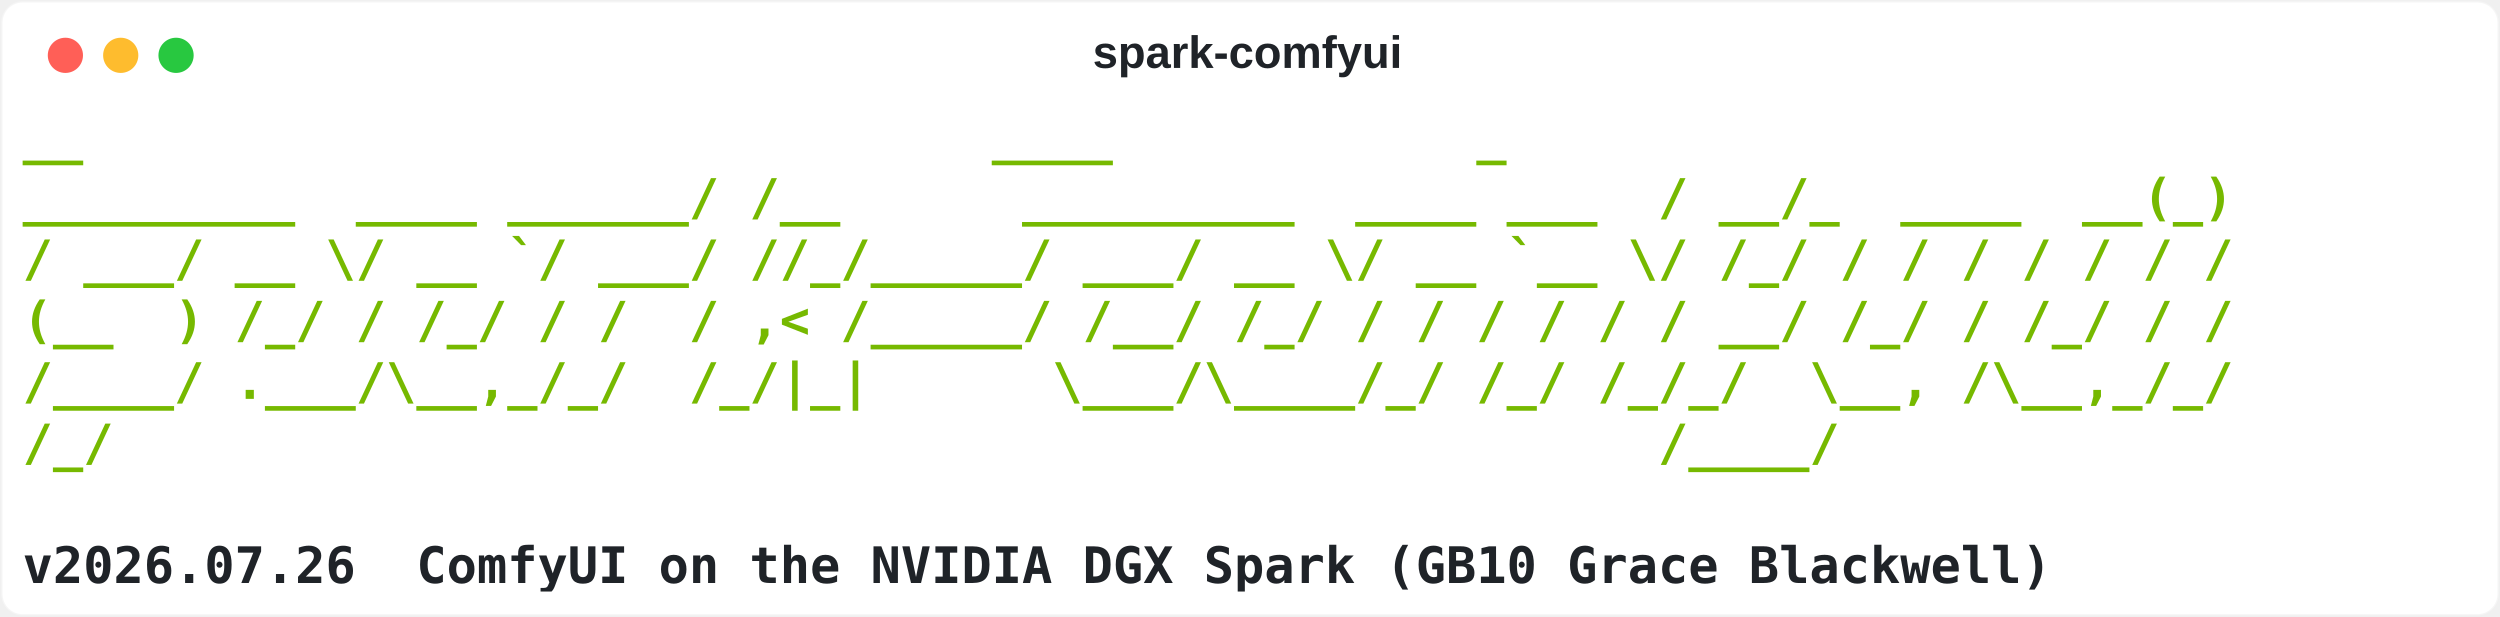
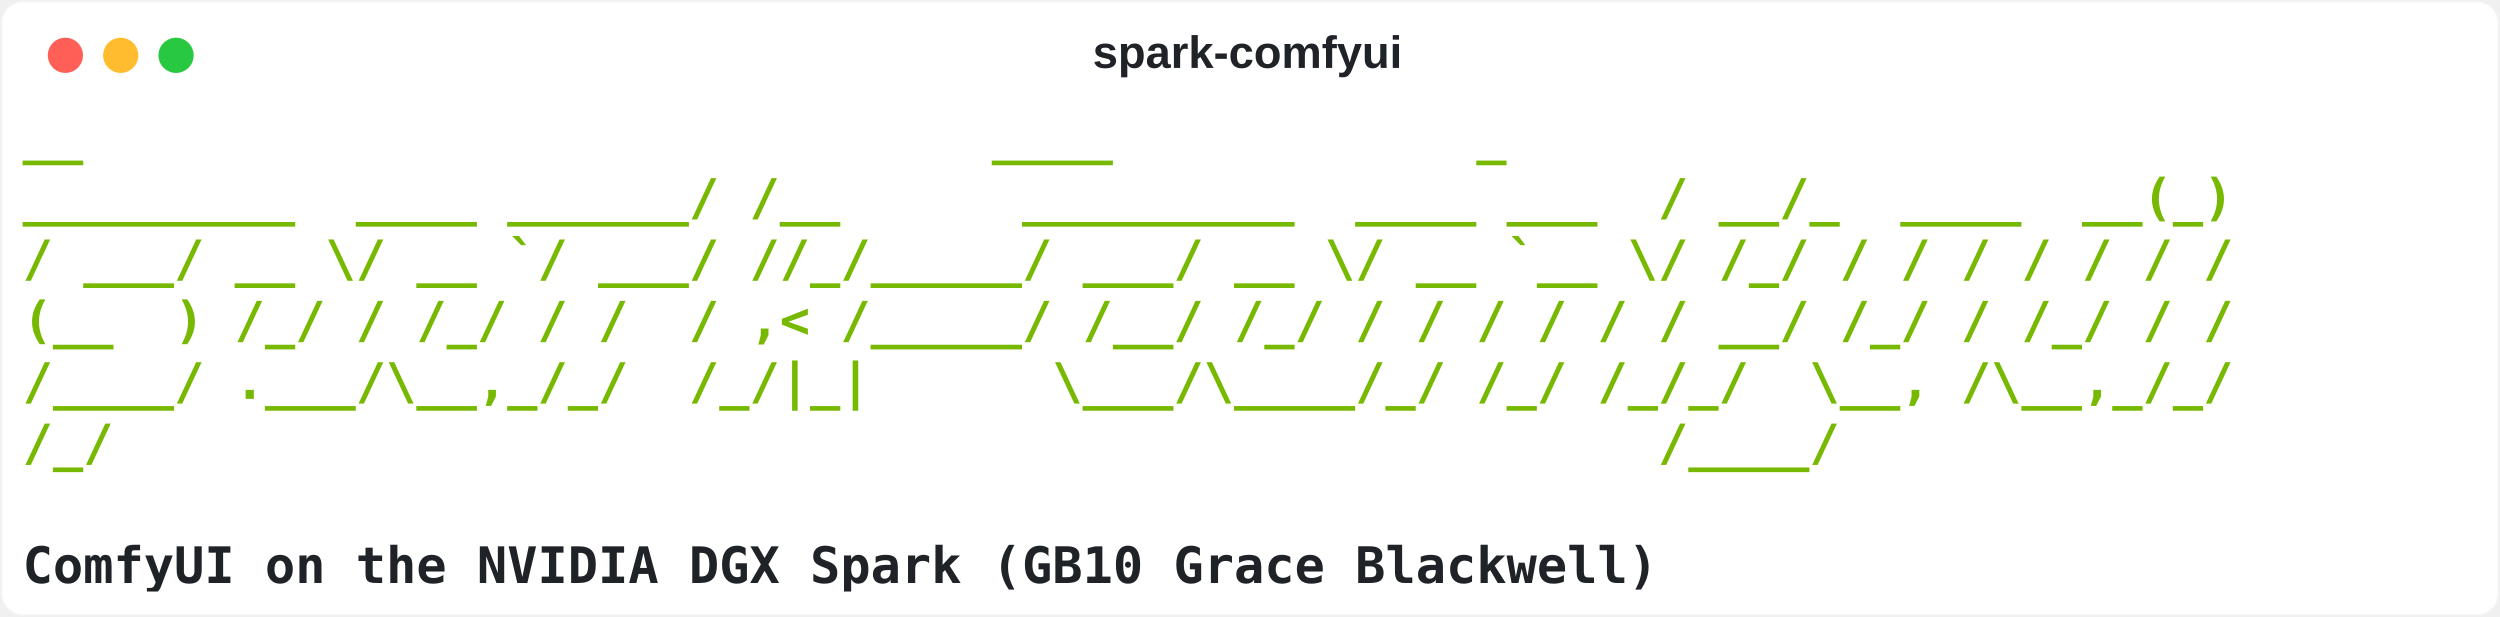
<svg xmlns="http://www.w3.org/2000/svg" class="rich-terminal" viewBox="0 0 994 245.2">
  <style>

    @font-face {
        font-family: "Fira Code";
        src: local("FiraCode-Regular"),
                url("https://cdnjs.cloudflare.com/ajax/libs/firacode/6.2.0/woff2/FiraCode-Regular.woff2") format("woff2"),
                url("https://cdnjs.cloudflare.com/ajax/libs/firacode/6.2.0/woff/FiraCode-Regular.woff") format("woff");
        font-style: normal;
        font-weight: 400;
    }
    @font-face {
        font-family: "Fira Code";
        src: local("FiraCode-Bold"),
                url("https://cdnjs.cloudflare.com/ajax/libs/firacode/6.2.0/woff2/FiraCode-Bold.woff2") format("woff2"),
                url("https://cdnjs.cloudflare.com/ajax/libs/firacode/6.2.0/woff/FiraCode-Bold.woff") format("woff");
        font-style: bold;
        font-weight: 700;
    }

    .terminal-390351236-matrix {
        font-family: Fira Code, monospace;
        font-size: 20px;
        line-height: 24.4px;
        font-variant-east-asian: full-width;
    }

    .terminal-390351236-title {
        font-size: 18px;
        font-weight: bold;
        font-family: arial;
    }

    .terminal-390351236-r1 { fill: #76b900;font-weight: bold }
.terminal-390351236-r2 { fill: #1f2328 }
.terminal-390351236-r3 { fill: #1f2328;font-weight: bold }
    </style>
  <defs>
    <clipPath id="terminal-390351236-clip-terminal">
      <rect x="0" y="0" width="975.0" height="194.2" />
    </clipPath>
    <clipPath id="terminal-390351236-line-0">
      <rect x="0" y="1.5" width="976" height="24.65" />
    </clipPath>
    <clipPath id="terminal-390351236-line-1">
      <rect x="0" y="25.9" width="976" height="24.65" />
    </clipPath>
    <clipPath id="terminal-390351236-line-2">
      <rect x="0" y="50.3" width="976" height="24.65" />
    </clipPath>
    <clipPath id="terminal-390351236-line-3">
      <rect x="0" y="74.7" width="976" height="24.65" />
    </clipPath>
    <clipPath id="terminal-390351236-line-4">
      <rect x="0" y="99.1" width="976" height="24.65" />
    </clipPath>
    <clipPath id="terminal-390351236-line-5">
      <rect x="0" y="123.5" width="976" height="24.65" />
    </clipPath>
    <clipPath id="terminal-390351236-line-6">
      <rect x="0" y="147.9" width="976" height="24.65" />
    </clipPath>
  </defs>
  <rect fill="#ffffff" stroke="rgba(255,255,255,0.35)" stroke-width="1" x="1" y="1" width="992" height="243.2" rx="8" />
  <text class="terminal-390351236-title" fill="#1f2328" text-anchor="middle" x="496" y="27">spark-comfyui</text>
  <g transform="translate(26,22)">
    <circle cx="0" cy="0" r="7" fill="#ff5f57" />
    <circle cx="22" cy="0" r="7" fill="#febc2e" />
    <circle cx="44" cy="0" r="7" fill="#28c840" />
  </g>
  <g transform="translate(9, 41)" clip-path="url(#terminal-390351236-clip-terminal)">
    <g class="terminal-390351236-matrix">
      <text class="terminal-390351236-r1" x="0" y="20" textLength="915" clip-path="url(#terminal-390351236-line-0)" fill="#76b900" font-weight="bold">                          __                              ____            _</text>
      <text class="terminal-390351236-r2" x="976" y="20" textLength="12.2" clip-path="url(#terminal-390351236-line-0)" fill="#1f2328">
</text>
      <text class="terminal-390351236-r1" x="0" y="44.4" textLength="927.2" clip-path="url(#terminal-390351236-line-1)" fill="#76b900" font-weight="bold">   _________  ____ ______/ /__      _________  ____ ___  / __/_  ____  __(_)</text>
      <text class="terminal-390351236-r2" x="976" y="44.4" textLength="12.2" clip-path="url(#terminal-390351236-line-1)" fill="#1f2328">
</text>
      <text class="terminal-390351236-r1" x="0" y="68.8" textLength="915" clip-path="url(#terminal-390351236-line-2)" fill="#76b900" font-weight="bold">  / ___/ __ \/ __ `/ ___/ //_/_____/ ___/ __ \/ __ `__ \/ /_/ / / / / / / /</text>
      <text class="terminal-390351236-r2" x="976" y="68.8" textLength="12.2" clip-path="url(#terminal-390351236-line-2)" fill="#1f2328">
</text>
      <text class="terminal-390351236-r1" x="0" y="93.2" textLength="902.8" clip-path="url(#terminal-390351236-line-3)" fill="#76b900" font-weight="bold"> (__  ) /_/ / /_/ / /  / ,&lt; /_____/ /__/ /_/ / / / / / / __/ /_/ / /_/ / /</text>
      <text class="terminal-390351236-r2" x="976" y="93.2" textLength="12.2" clip-path="url(#terminal-390351236-line-3)" fill="#1f2328">
</text>
      <text class="terminal-390351236-r1" x="0" y="117.6" textLength="890.6" clip-path="url(#terminal-390351236-line-4)" fill="#76b900" font-weight="bold">/____/ .___/\__,_/_/  /_/|_|      \___/\____/_/ /_/ /_/_/  \__, /\__,_/_/</text>
      <text class="terminal-390351236-r2" x="976" y="117.6" textLength="12.2" clip-path="url(#terminal-390351236-line-4)" fill="#1f2328">
</text>
      <text class="terminal-390351236-r1" x="0" y="142" textLength="780.8" clip-path="url(#terminal-390351236-line-5)" fill="#76b900" font-weight="bold">    /_/                                                   /____/</text>
      <text class="terminal-390351236-r2" x="976" y="142" textLength="12.2" clip-path="url(#terminal-390351236-line-5)" fill="#1f2328">
</text>
      <text class="terminal-390351236-r2" x="976" y="166.4" textLength="12.2" clip-path="url(#terminal-390351236-line-6)" fill="#1f2328">
</text>
-       <text class="terminal-390351236-r3" x="0" y="190.8" textLength="817.4" clip-path="url(#terminal-390351236-line-7)" fill="#1f2328" font-weight="bold">v2026.07.26  ComfyUI on the NVIDIA DGX Spark (GB10 Grace Blackwell)</text>
+       <text class="terminal-390351236-r3" x="0" y="190.8" textLength="658.8" clip-path="url(#terminal-390351236-line-7)" fill="#1f2328" font-weight="bold">ComfyUI on the NVIDIA DGX Spark (GB10 Grace Blackwell)</text>
      <text class="terminal-390351236-r2" x="976" y="190.8" textLength="12.2" clip-path="url(#terminal-390351236-line-7)" fill="#1f2328">
</text>
    </g>
  </g>
</svg>
